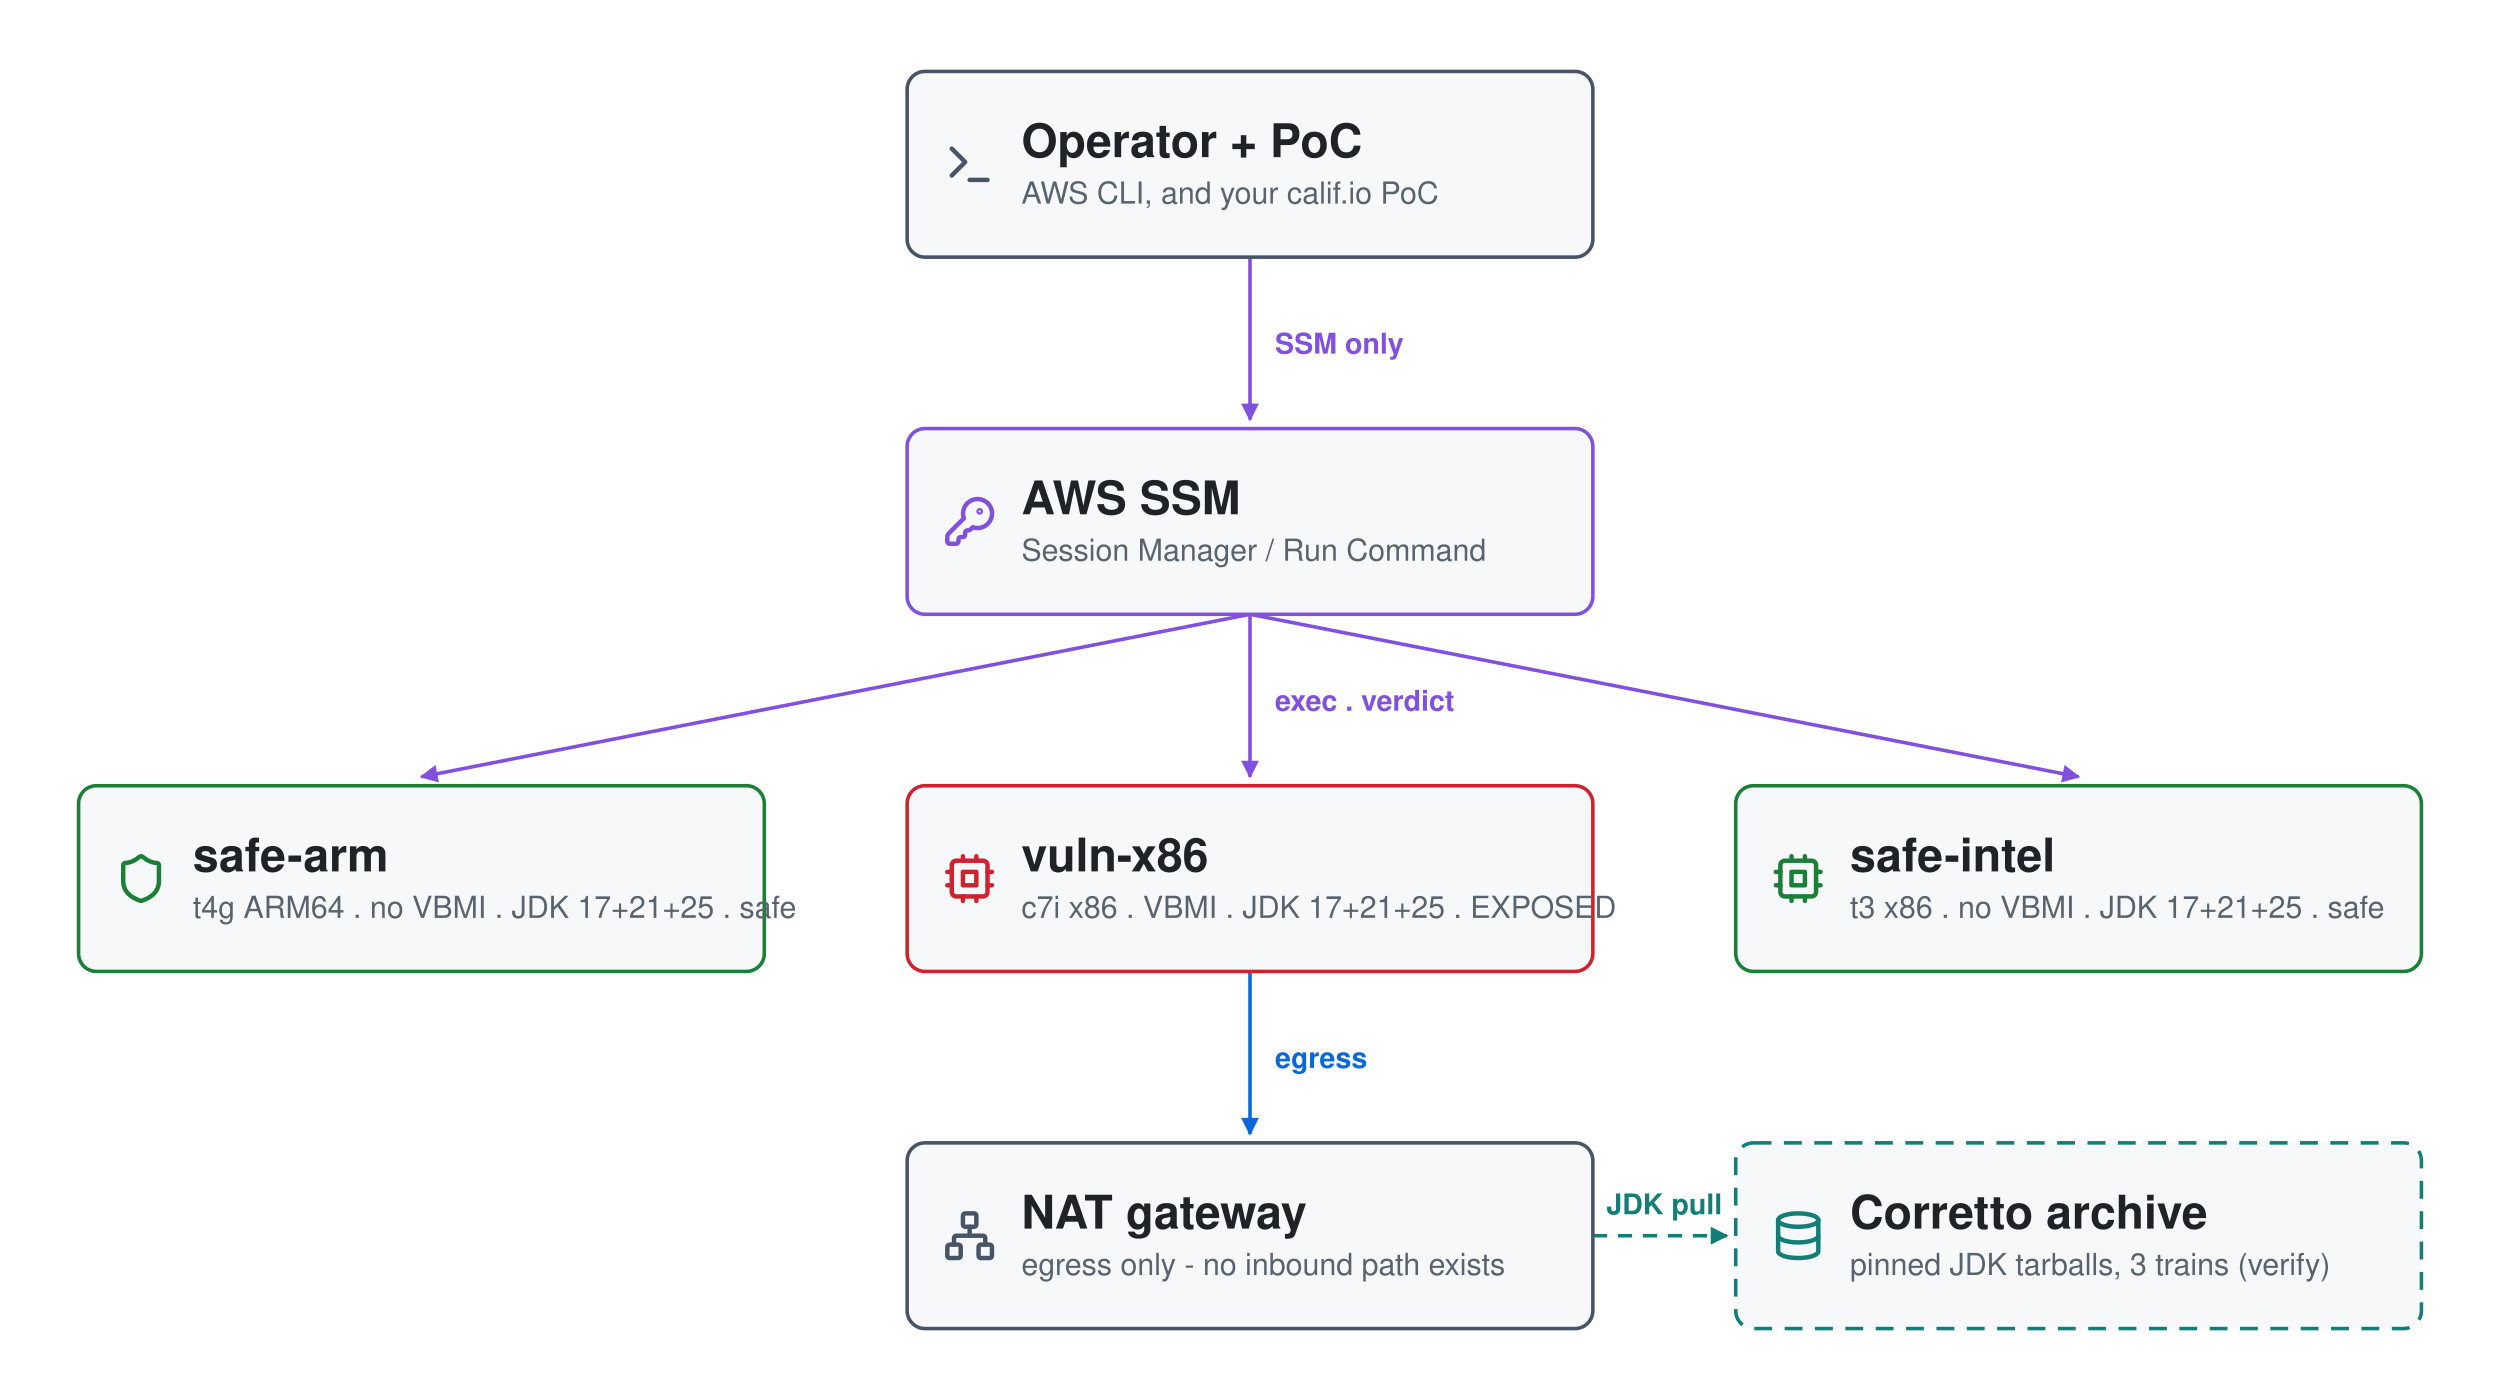
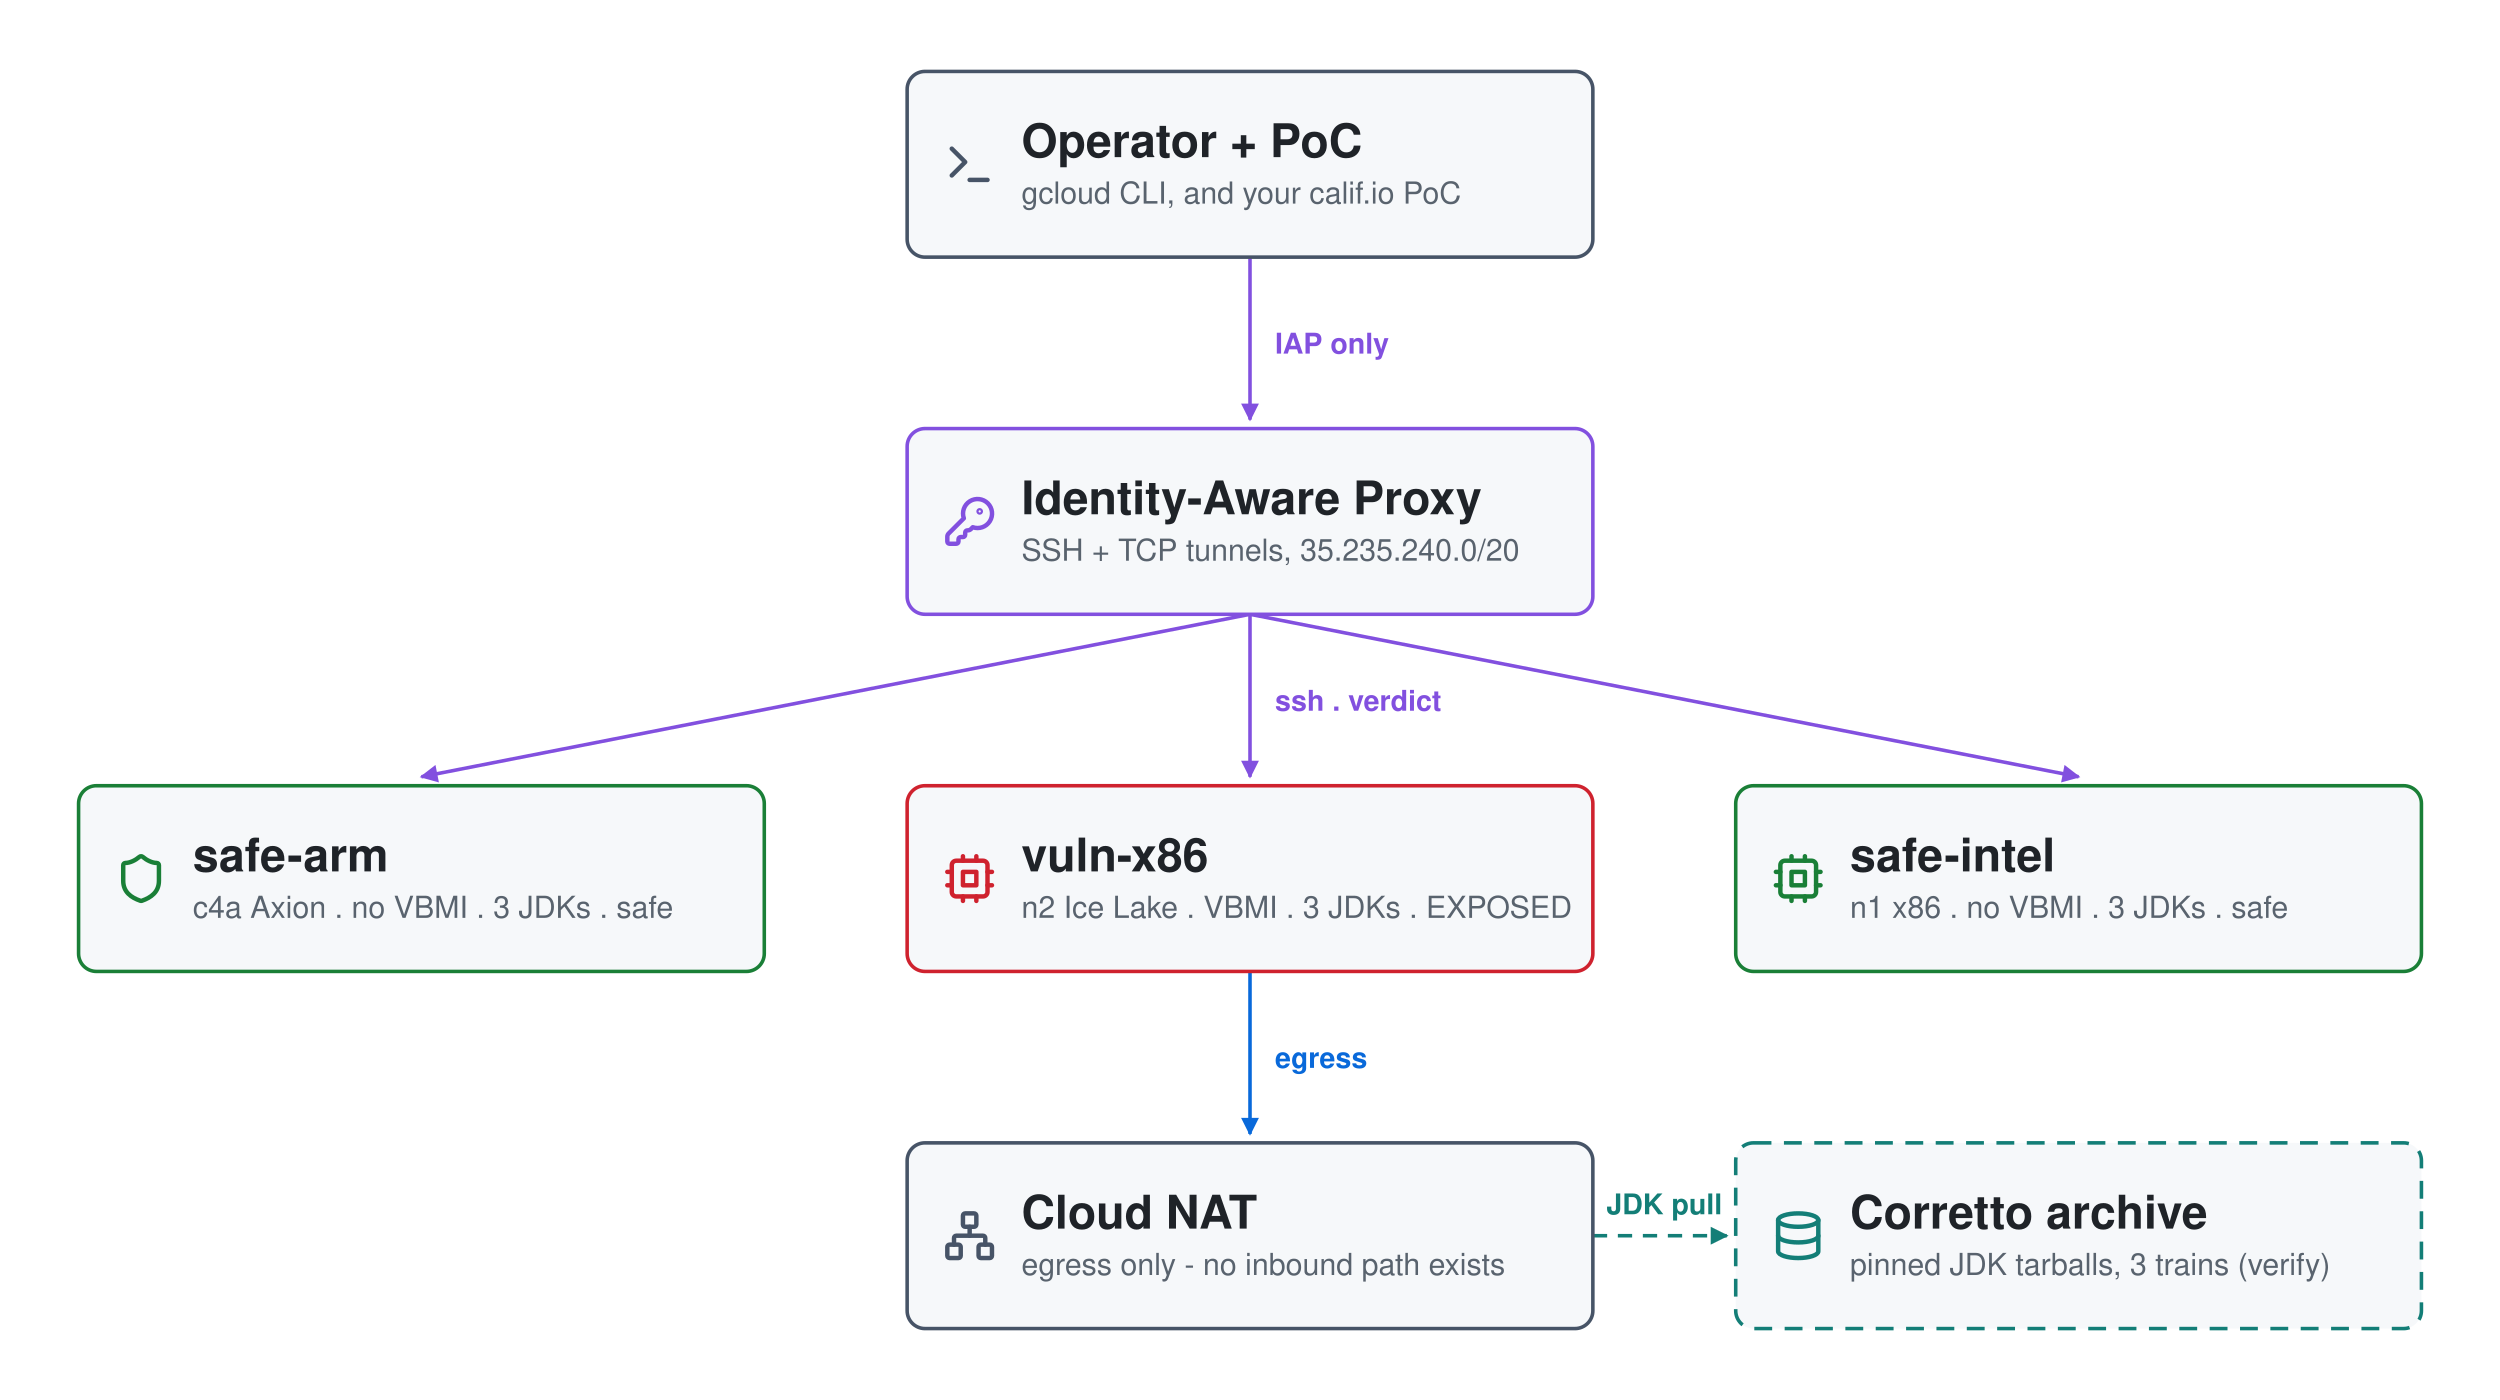
- <svg xmlns="http://www.w3.org/2000/svg" width="1400" height="784" viewBox="0 0 1400 784" role="img" aria-label="The operator, running the AWS CLI and the public calif.io proof of concept, reaches the lab only through AWS SSM - Session Manager and Run Command - because the nodes have no inbound network path. SSM drives three nodes in private subnets, and every node installs all three affected Java trains at once (Corretto 17.0.13, 21.0.13 and 25.0.5), so the detector must judge every installed JDK. One node is EXPOSED: vuln-x86, a c7i x86 instance with the AVX-512 VBMI instruction the vulnerable intrinsic needs, so all three of its JDKs are exposed. The other two run the same three vulnerable JDKs but are immune because neither has AVX-512 VBMI: safe-arm, a t4g Graviton ARM64 instance, and safe-intel, a t3 x86 instance. There is no pre-patched node; patch.sh upgrades all three trains on a node live to flip it from EXPOSED to not exposed. The nodes egress through a NAT gateway to pull pinned JDK tarballs from the Amazon Corretto archive.">
+ <svg xmlns="http://www.w3.org/2000/svg" width="1400" height="784" viewBox="0 0 1400 784" role="img" aria-label="The operator, running the gcloud CLI and the public calif.io proof of concept, reaches the lab only through Google's Identity-Aware Proxy - IAP SSH and TCP tunnels - because the nodes have no external IP and the firewall admits only the IAP range. IAP reaches three nodes on a private subnet, and every node installs all three affected Java trains at once (Corretto 17.0.13, 21.0.13 and 25.0.5), so the detector must judge every installed JDK. One node is EXPOSED: vuln-x86, an n2 Ice Lake x86 instance with the AVX-512 VBMI instruction the vulnerable intrinsic needs, so all three of its JDKs are exposed. The other two run the same three vulnerable JDKs but are immune because neither has AVX-512 VBMI: safe-arm, a c4a Google Axion ARM64 instance, and safe-intel, an n1 x86 instance. There is no pre-patched node; patch.sh upgrades all three trains on a node live to flip it from EXPOSED to not exposed. The nodes egress through Cloud NAT to pull pinned JDK tarballs from the Amazon Corretto archive.">
  <defs>
    <marker id="a_e_in" viewBox="0 0 10 10" refX="9" refY="5" markerWidth="5" markerHeight="5" orient="auto-start-reverse">
      <path d="M0,0 L10,5 L0,10 z" fill="#8250df" />
    </marker>
    <marker id="a_e_vuln" viewBox="0 0 10 10" refX="9" refY="5" markerWidth="5" markerHeight="5" orient="auto-start-reverse">
      <path d="M0,0 L10,5 L0,10 z" fill="#8250df" />
    </marker>
    <marker id="a_e_arm" viewBox="0 0 10 10" refX="9" refY="5" markerWidth="5" markerHeight="5" orient="auto-start-reverse">
      <path d="M0,0 L10,5 L0,10 z" fill="#8250df" />
    </marker>
    <marker id="a_e_intel" viewBox="0 0 10 10" refX="9" refY="5" markerWidth="5" markerHeight="5" orient="auto-start-reverse">
      <path d="M0,0 L10,5 L0,10 z" fill="#8250df" />
    </marker>
    <marker id="a_e_eg" viewBox="0 0 10 10" refX="9" refY="5" markerWidth="5" markerHeight="5" orient="auto-start-reverse">
      <path d="M0,0 L10,5 L0,10 z" fill="#0969da" />
    </marker>
    <marker id="a_e_dl" viewBox="0 0 10 10" refX="9" refY="5" markerWidth="5" markerHeight="5" orient="auto-start-reverse">
      <path d="M0,0 L10,5 L0,10 z" fill="#137e77" />
    </marker>
  </defs>
  <rect width="1400" height="784" fill="#ffffff" />
  <path d="M700.0,144 V235" fill="none" stroke="#8250df" stroke-width="2" marker-end="url(#a_e_in)" />
-   <text x="714.0" y="198.0" text-anchor="start" font-family="-apple-system, BlinkMacSystemFont, Segoe UI, Helvetica, Arial, sans-serif" font-size="16" font-weight="600" fill="#8250df" stroke="#ffffff" stroke-width="6" paint-order="stroke">SSM only</text>
+   <text x="714.0" y="198.0" text-anchor="start" font-family="-apple-system, BlinkMacSystemFont, Segoe UI, Helvetica, Arial, sans-serif" font-size="16" font-weight="600" fill="#8250df" stroke="#ffffff" stroke-width="6" paint-order="stroke">IAP only</text>
  <path d="M700.0,344 V435" fill="none" stroke="#8250df" stroke-width="2" marker-end="url(#a_e_vuln)" />
-   <text x="714.0" y="398.0" text-anchor="start" font-family="-apple-system, BlinkMacSystemFont, Segoe UI, Helvetica, Arial, sans-serif" font-size="16" font-weight="600" fill="#8250df" stroke="#ffffff" stroke-width="6" paint-order="stroke">exec . verdict</text>
+   <text x="714.0" y="398.0" text-anchor="start" font-family="-apple-system, BlinkMacSystemFont, Segoe UI, Helvetica, Arial, sans-serif" font-size="16" font-weight="600" fill="#8250df" stroke="#ffffff" stroke-width="6" paint-order="stroke">ssh . verdict</text>
  <path d="M700.0,344 L236.0,435" fill="none" stroke="#8250df" stroke-width="2" marker-end="url(#a_e_arm)" />
  <path d="M700.0,344 L1164.0,435" fill="none" stroke="#8250df" stroke-width="2" marker-end="url(#a_e_intel)" />
  <path d="M700.0,544 V635" fill="none" stroke="#0969da" stroke-width="2" marker-end="url(#a_e_eg)" />
  <text x="714.0" y="598.0" text-anchor="start" font-family="-apple-system, BlinkMacSystemFont, Segoe UI, Helvetica, Arial, sans-serif" font-size="16" font-weight="600" fill="#0969da" stroke="#ffffff" stroke-width="6" paint-order="stroke">egress</text>
  <path d="M892,692.0 H967" fill="none" stroke="#137e77" stroke-width="2" stroke-dasharray="8 6" marker-end="url(#a_e_dl)" />
  <text x="932.0" y="680.0" text-anchor="middle" font-family="-apple-system, BlinkMacSystemFont, Segoe UI, Helvetica, Arial, sans-serif" font-size="16" font-weight="600" fill="#137e77" stroke="#ffffff" stroke-width="6" paint-order="stroke">JDK pull</text>
  <rect x="508" y="40" width="384" height="104" rx="10" ry="10" fill="#f6f8fa" stroke="#475467" stroke-width="2" />
  <g transform="translate(528,77.0) scale(1.25)" fill="none" stroke="#475467" stroke-width="2" stroke-linecap="round" stroke-linejoin="round">
    <polyline points="4 17 10 11 4 5" />
    <line x1="12" x2="20" y1="19" y2="19" />
  </g>
  <text x="572.0" y="88.0" font-family="-apple-system, BlinkMacSystemFont, Segoe UI, Helvetica, Arial, sans-serif" font-size="26" font-weight="600" fill="#1f2328">Operator + PoC</text>
-   <text x="572.0" y="114.0" font-family="-apple-system, BlinkMacSystemFont, Segoe UI, Helvetica, Arial, sans-serif" font-size="17" fill="#59636e">AWS CLI, and your calif.io PoC</text>
+   <text x="572.0" y="114.0" font-family="-apple-system, BlinkMacSystemFont, Segoe UI, Helvetica, Arial, sans-serif" font-size="17" fill="#59636e">gcloud CLI, and your calif.io PoC</text>
  <rect x="508" y="240" width="384" height="104" rx="10" ry="10" fill="#f6f8fa" stroke="#8250df" stroke-width="2" />
  <g transform="translate(528,277.0) scale(1.25)" fill="none" stroke="#8250df" stroke-width="2" stroke-linecap="round" stroke-linejoin="round">
    <path d="M2.586 17.414A2 2 0 0 0 2 18.828V21a1 1 0 0 0 1 1h3a1 1 0 0 0 1-1v-1a1 1 0 0 1 1-1h1a1 1 0 0 0 1-1v-1a1 1 0 0 1 1-1h.172a2 2 0 0 0 1.414-.586l.814-.814a6.5 6.5 0 1 0-4-4z" />
    <circle cx="16.5" cy="7.5" r=".5" />
  </g>
-   <text x="572.0" y="288.0" font-family="-apple-system, BlinkMacSystemFont, Segoe UI, Helvetica, Arial, sans-serif" font-size="26" font-weight="600" fill="#1f2328">AWS SSM</text>
-   <text x="572.0" y="314.0" font-family="-apple-system, BlinkMacSystemFont, Segoe UI, Helvetica, Arial, sans-serif" font-size="17" fill="#59636e">Session Manager / Run Command</text>
+   <text x="572.0" y="288.0" font-family="-apple-system, BlinkMacSystemFont, Segoe UI, Helvetica, Arial, sans-serif" font-size="26" font-weight="600" fill="#1f2328">Identity-Aware Proxy</text>
+   <text x="572.0" y="314.0" font-family="-apple-system, BlinkMacSystemFont, Segoe UI, Helvetica, Arial, sans-serif" font-size="17" fill="#59636e">SSH + TCP tunnels, 35.235.240.0/20</text>
  <rect x="508" y="440" width="384" height="104" rx="10" ry="10" fill="#f6f8fa" stroke="#cf222e" stroke-width="2" />
  <g transform="translate(528,477.0) scale(1.25)" fill="none" stroke="#cf222e" stroke-width="2" stroke-linecap="round" stroke-linejoin="round">
    <rect x="4" y="4" width="16" height="16" rx="2" />
    <rect x="9" y="9" width="6" height="6" />
    <path d="M15 2v2" />
    <path d="M15 20v2" />
    <path d="M2 15h2" />
    <path d="M2 9h2" />
    <path d="M20 15h2" />
    <path d="M20 9h2" />
    <path d="M9 2v2" />
    <path d="M9 20v2" />
  </g>
  <text x="572.0" y="488.0" font-family="-apple-system, BlinkMacSystemFont, Segoe UI, Helvetica, Arial, sans-serif" font-size="26" font-weight="600" fill="#1f2328">vuln-x86</text>
-   <text x="572.0" y="514.0" font-family="-apple-system, BlinkMacSystemFont, Segoe UI, Helvetica, Arial, sans-serif" font-size="17" fill="#59636e">c7i x86 . VBMI . JDK 17+21+25 . EXPOSED</text>
+   <text x="572.0" y="514.0" font-family="-apple-system, BlinkMacSystemFont, Segoe UI, Helvetica, Arial, sans-serif" font-size="17" fill="#59636e">n2 Ice Lake . VBMI . 3 JDKs . EXPOSED</text>
  <rect x="44" y="440" width="384" height="104" rx="10" ry="10" fill="#f6f8fa" stroke="#1a7f37" stroke-width="2" />
  <g transform="translate(64,477.0) scale(1.25)" fill="none" stroke="#1a7f37" stroke-width="2" stroke-linecap="round" stroke-linejoin="round">
    <path d="M20 13c0 5-3.5 7.5-7.66 8.95a1 1 0 0 1-.67-.01C7.5 20.5 4 18 4 13V6a1 1 0 0 1 1-1c2 0 4.5-1.2 6.24-2.72a1.17 1.17 0 0 1 1.52 0C14.51 3.81 17 5 19 5a1 1 0 0 1 1 1z" />
  </g>
  <text x="108.0" y="488.0" font-family="-apple-system, BlinkMacSystemFont, Segoe UI, Helvetica, Arial, sans-serif" font-size="26" font-weight="600" fill="#1f2328">safe-arm</text>
-   <text x="108.0" y="514.0" font-family="-apple-system, BlinkMacSystemFont, Segoe UI, Helvetica, Arial, sans-serif" font-size="17" fill="#59636e">t4g ARM64 . no VBMI . JDK 17+21+25 . safe</text>
+   <text x="108.0" y="514.0" font-family="-apple-system, BlinkMacSystemFont, Segoe UI, Helvetica, Arial, sans-serif" font-size="17" fill="#59636e">c4a Axion . no VBMI . 3 JDKs . safe</text>
  <rect x="972" y="440" width="384" height="104" rx="10" ry="10" fill="#f6f8fa" stroke="#1a7f37" stroke-width="2" />
  <g transform="translate(992,477.0) scale(1.25)" fill="none" stroke="#1a7f37" stroke-width="2" stroke-linecap="round" stroke-linejoin="round">
    <rect x="4" y="4" width="16" height="16" rx="2" />
    <rect x="9" y="9" width="6" height="6" />
    <path d="M15 2v2" />
    <path d="M15 20v2" />
    <path d="M2 15h2" />
    <path d="M2 9h2" />
    <path d="M20 15h2" />
    <path d="M20 9h2" />
    <path d="M9 2v2" />
    <path d="M9 20v2" />
  </g>
  <text x="1036.0" y="488.0" font-family="-apple-system, BlinkMacSystemFont, Segoe UI, Helvetica, Arial, sans-serif" font-size="26" font-weight="600" fill="#1f2328">safe-intel</text>
-   <text x="1036.0" y="514.0" font-family="-apple-system, BlinkMacSystemFont, Segoe UI, Helvetica, Arial, sans-serif" font-size="17" fill="#59636e">t3 x86 . no VBMI . JDK 17+21+25 . safe</text>
+   <text x="1036.0" y="514.0" font-family="-apple-system, BlinkMacSystemFont, Segoe UI, Helvetica, Arial, sans-serif" font-size="17" fill="#59636e">n1 x86 . no VBMI . 3 JDKs . safe</text>
  <rect x="508" y="640" width="384" height="104" rx="10" ry="10" fill="#f6f8fa" stroke="#475467" stroke-width="2" />
  <g transform="translate(528,677.0) scale(1.25)" fill="none" stroke="#475467" stroke-width="2" stroke-linecap="round" stroke-linejoin="round">
    <rect x="16" y="16" width="6" height="6" rx="1" />
    <rect x="2" y="16" width="6" height="6" rx="1" />
    <rect x="9" y="2" width="6" height="6" rx="1" />
    <path d="M5 16v-3a1 1 0 0 1 1-1h12a1 1 0 0 1 1 1v3" />
    <path d="M12 12V8" />
  </g>
-   <text x="572.0" y="688.0" font-family="-apple-system, BlinkMacSystemFont, Segoe UI, Helvetica, Arial, sans-serif" font-size="26" font-weight="600" fill="#1f2328">NAT gateway</text>
+   <text x="572.0" y="688.0" font-family="-apple-system, BlinkMacSystemFont, Segoe UI, Helvetica, Arial, sans-serif" font-size="26" font-weight="600" fill="#1f2328">Cloud NAT</text>
  <text x="572.0" y="714.0" font-family="-apple-system, BlinkMacSystemFont, Segoe UI, Helvetica, Arial, sans-serif" font-size="17" fill="#59636e">egress only - no inbound path exists</text>
  <rect x="972" y="640" width="384" height="104" rx="10" ry="10" fill="#f6f8fa" stroke="#137e77" stroke-width="2" stroke-dasharray="10 7" />
  <g transform="translate(992,677.0) scale(1.25)" fill="none" stroke="#137e77" stroke-width="2" stroke-linecap="round" stroke-linejoin="round">
    <ellipse cx="12" cy="5" rx="9" ry="3" />
    <path d="M3 5V19A9 3 0 0 0 21 19V5" />
    <path d="M3 12A9 3 0 0 0 21 12" />
  </g>
  <text x="1036.0" y="688.0" font-family="-apple-system, BlinkMacSystemFont, Segoe UI, Helvetica, Arial, sans-serif" font-size="26" font-weight="600" fill="#1f2328">Corretto archive</text>
  <text x="1036.0" y="714.0" font-family="-apple-system, BlinkMacSystemFont, Segoe UI, Helvetica, Arial, sans-serif" font-size="17" fill="#59636e">pinned JDK tarballs, 3 trains (verify)</text>
</svg>
